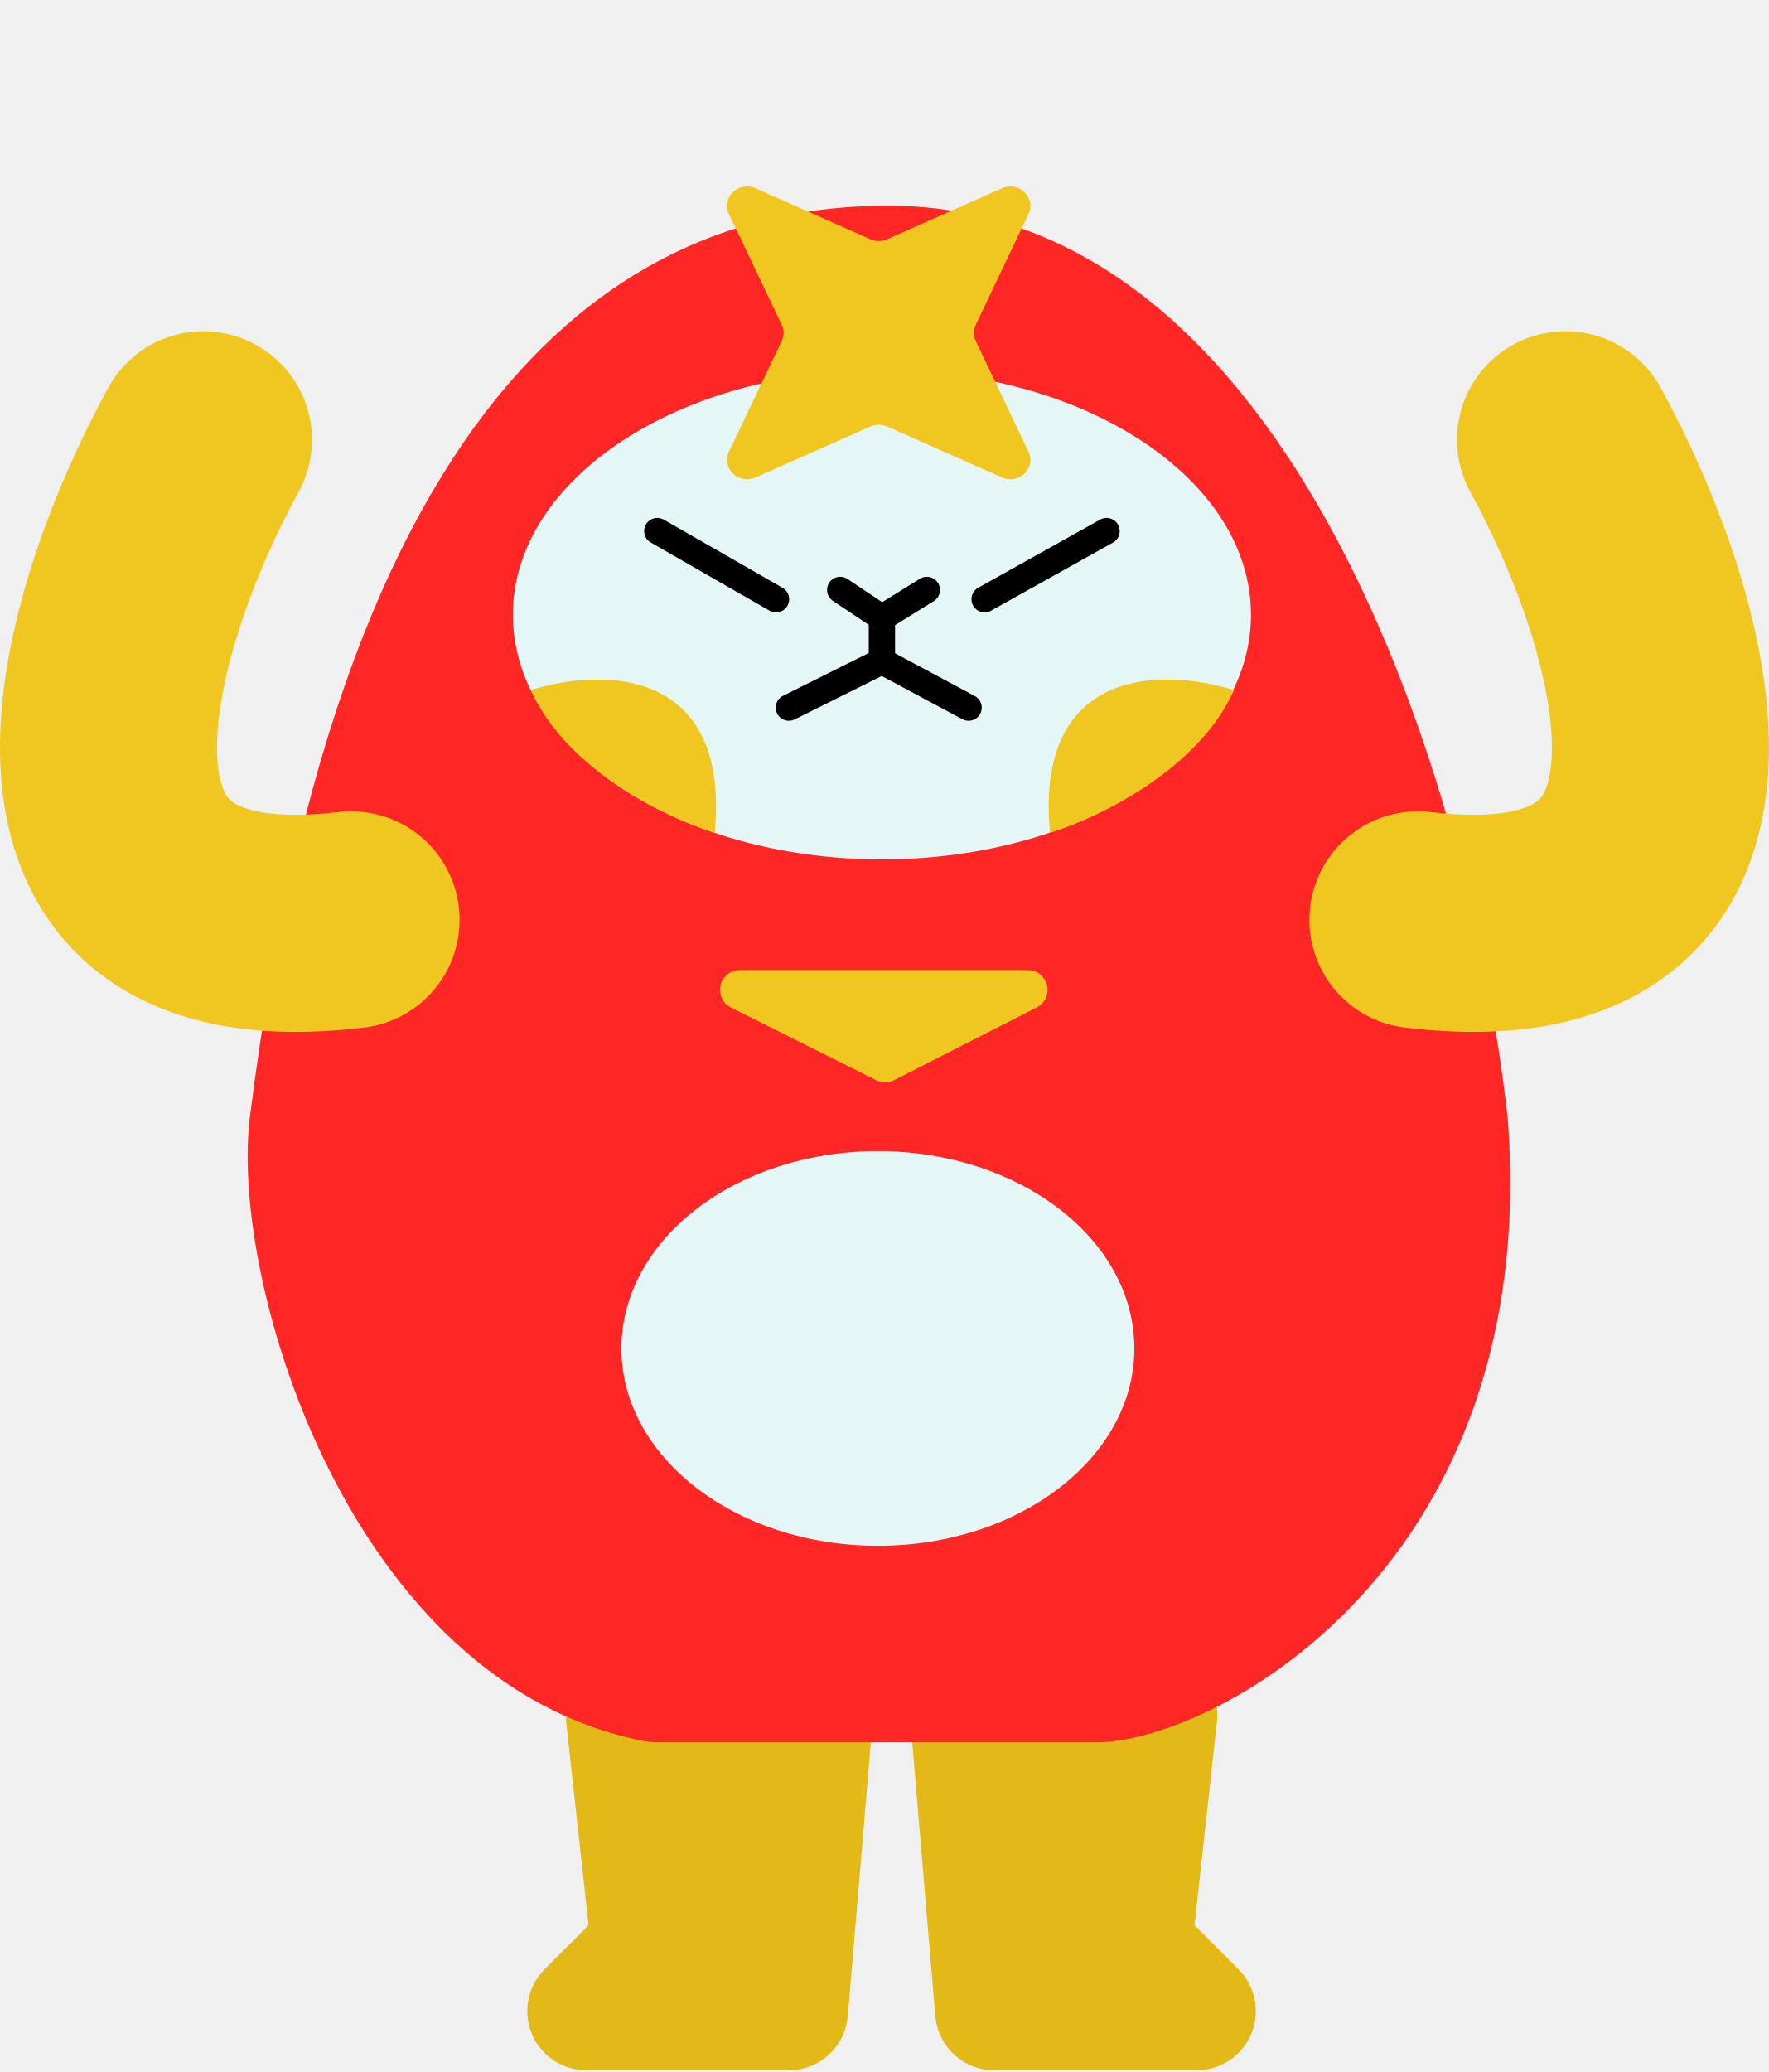
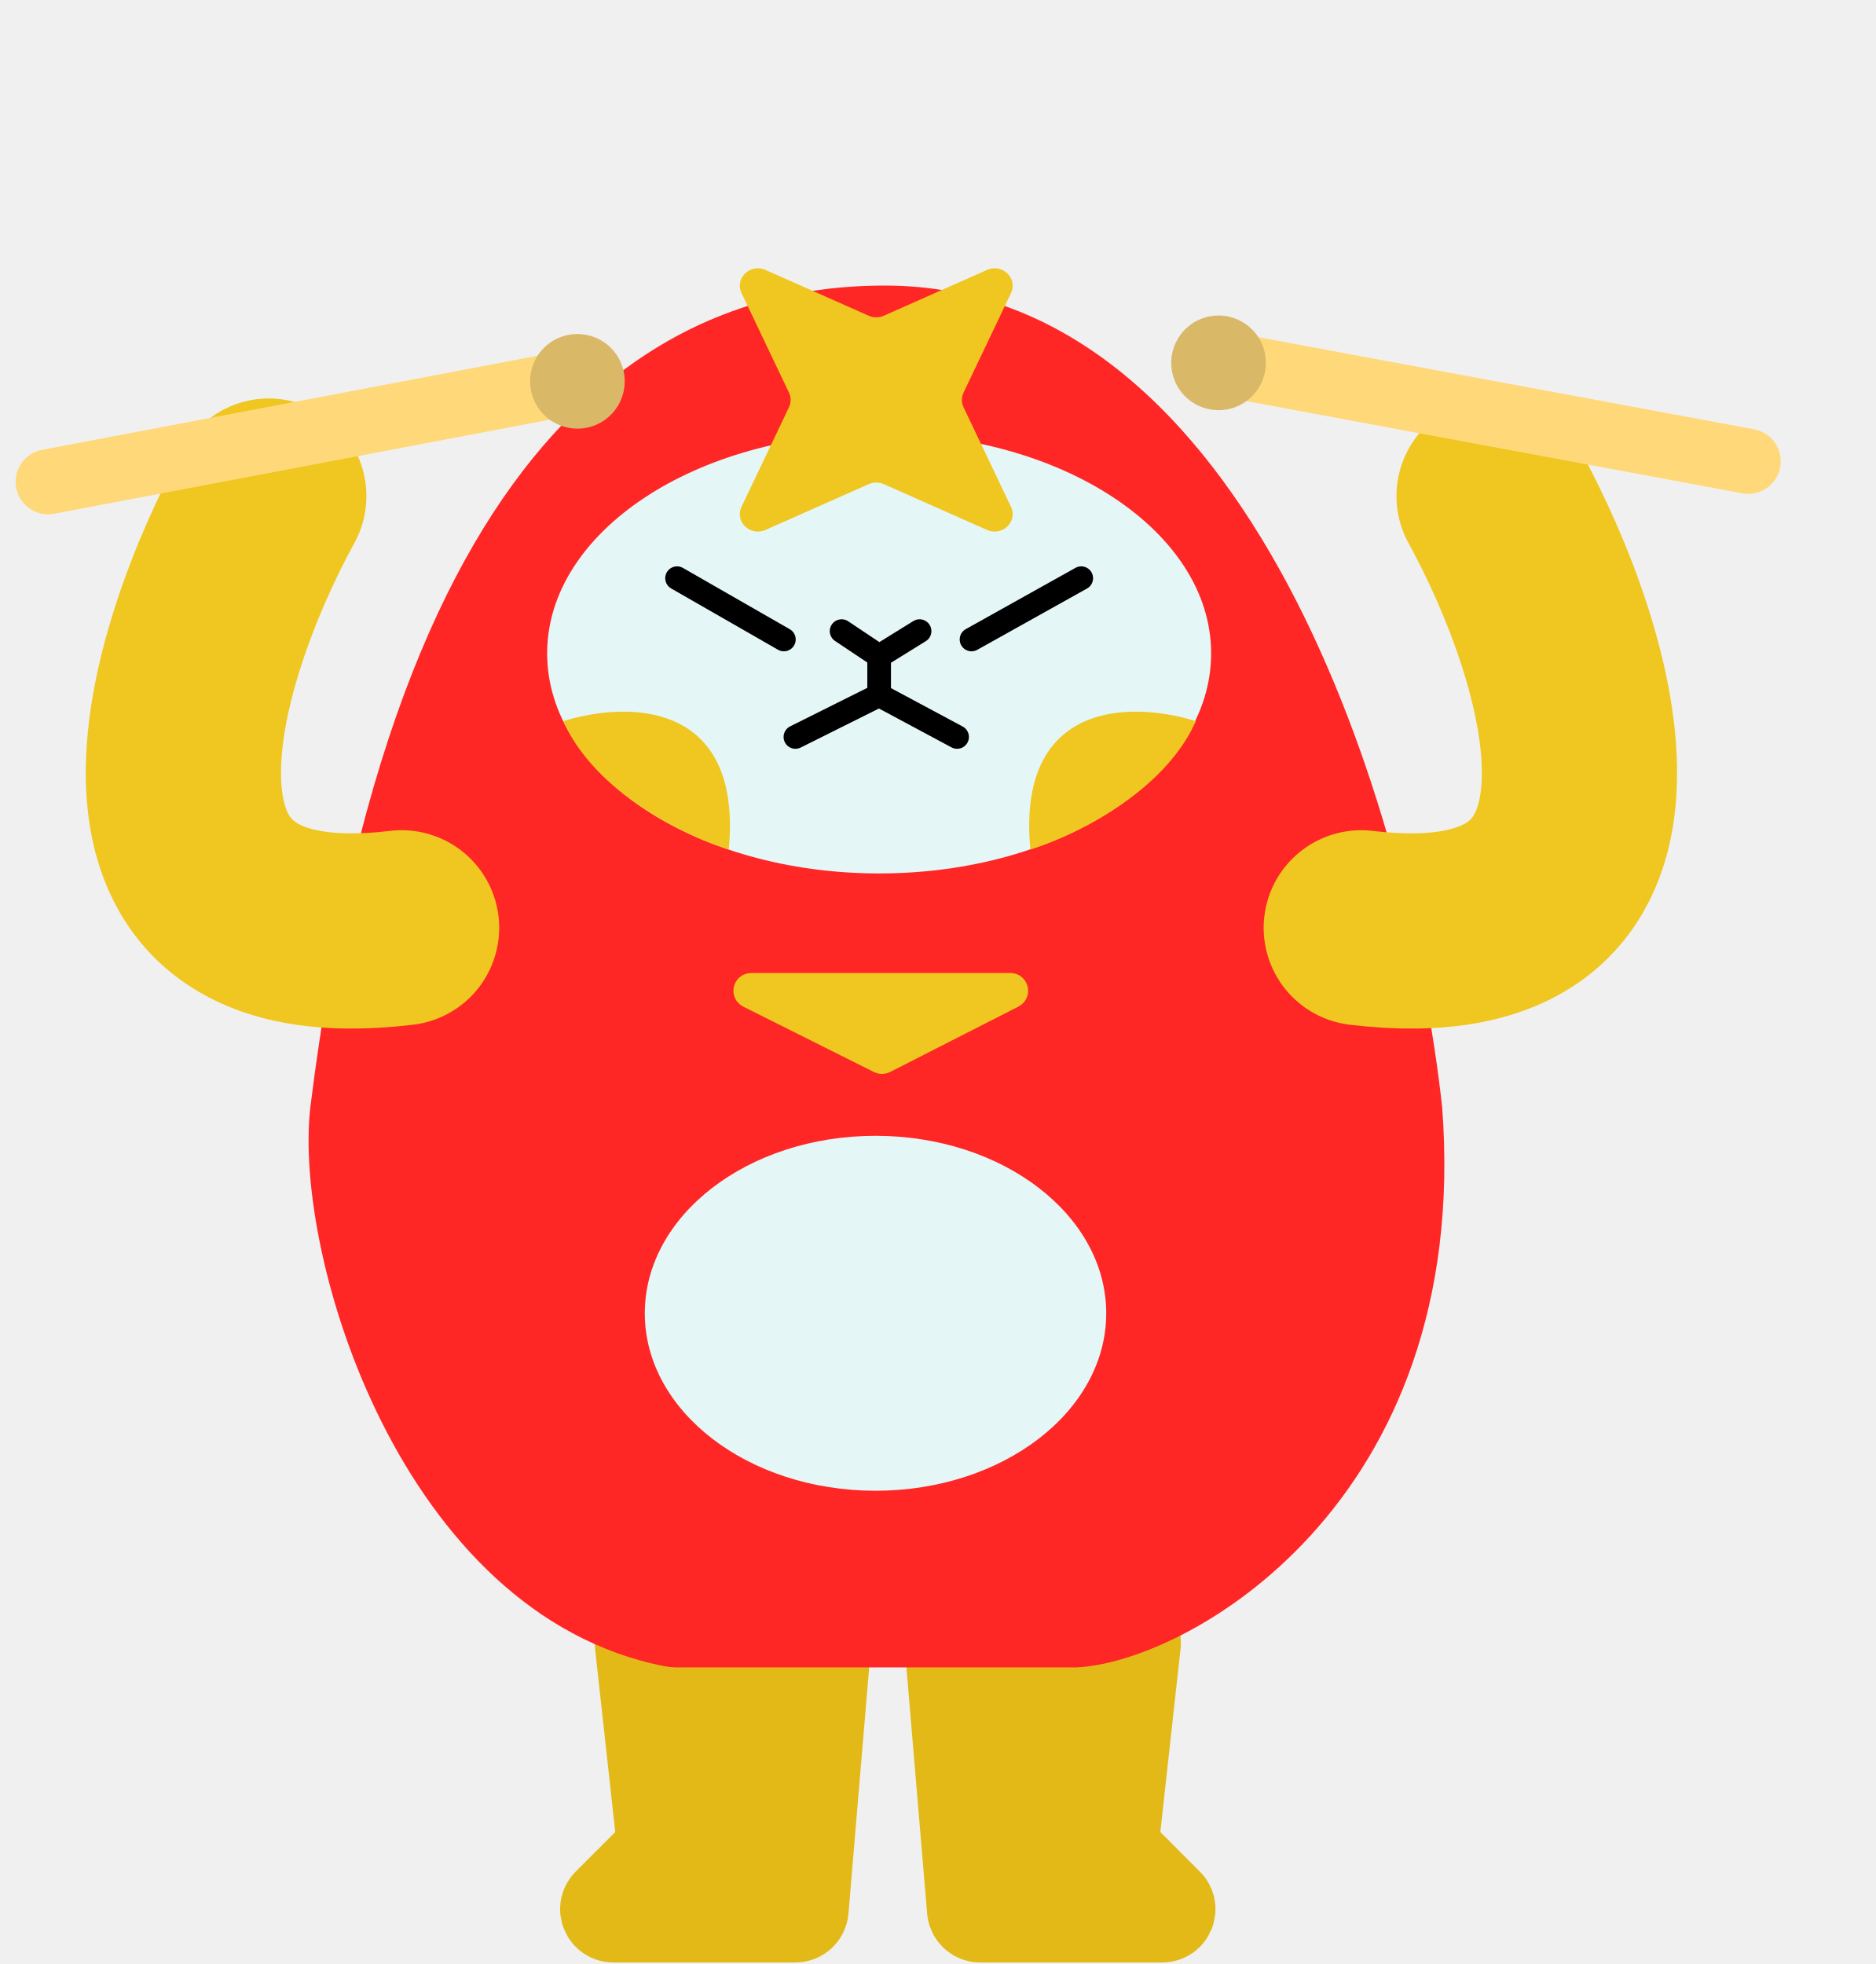
- <svg xmlns="http://www.w3.org/2000/svg" width="269" height="315" viewBox="0 0 269 315" fill="none">
-   <path d="M97.824 295.153L94.034 260.766C93.969 260.174 94.432 259.656 95.028 259.656H123.752C124.338 259.656 124.798 260.157 124.749 260.74L120.952 305.824C120.908 306.342 120.475 306.74 119.956 306.74H89.188C88.297 306.74 87.85 305.663 88.48 305.033L97.538 295.97C97.752 295.755 97.858 295.455 97.824 295.153Z" fill="#E2B917" stroke="#E2B917" stroke-width="16" stroke-linecap="round" />
-   <path d="M173.329 295.153L177.119 260.766C177.184 260.174 176.721 259.656 176.125 259.656H147.401C146.815 259.656 146.355 260.157 146.404 260.74L150.201 305.824C150.245 306.342 150.678 306.74 151.197 306.74H181.966C182.856 306.74 183.303 305.663 182.673 305.033L173.615 295.97C173.401 295.755 173.296 295.455 173.329 295.153Z" fill="#E2B917" stroke="#E2B917" stroke-width="16" stroke-linecap="round" />
-   <path d="M97.849 264.154C53.767 255.433 35.556 195.254 38.46 170.198C53.686 47.781 104.343 31.772 135.088 31.772C196.091 31.772 223.257 119.661 228.788 170.198C233.864 237.245 185.355 263.737 167.298 264.365H145.825H125.328H100.111C99.355 264.365 98.591 264.301 97.849 264.154Z" fill="#FF2626" stroke="#FF2626" />
-   <ellipse cx="134.112" cy="93.452" rx="56.122" ry="37.196" fill="#E5F6F7" />
-   <path d="M99.951 80.739L118.008 91.097M168.274 80.739L149.729 91.097" stroke="black" stroke-width="4" stroke-linecap="round" />
-   <path d="M127.768 89.685L134.112 93.922M134.112 93.922L140.945 89.685M134.112 93.922V100.514M134.112 100.514L119.96 107.577M134.112 100.514L147.289 107.577" stroke="black" stroke-width="4" stroke-linecap="round" />
-   <path d="M110.845 32.535C109.661 30.051 112.32 27.486 114.895 28.628L132.349 36.371C133.158 36.731 134.09 36.731 134.9 36.371L152.354 28.628C154.929 27.486 157.588 30.051 156.403 32.535L148.378 49.375C148.005 50.156 148.005 51.055 148.378 51.836L156.403 68.675C157.588 71.16 154.929 73.725 152.354 72.582L134.9 64.839C134.09 64.48 133.158 64.48 132.349 64.839L114.895 72.582C112.32 73.725 109.661 71.16 110.845 68.675L118.871 51.836C119.243 51.055 119.243 50.156 118.871 49.375L110.845 32.535Z" fill="#F0C620" />
-   <path d="M134.149 162.438L112.034 151.375C111.09 150.903 111.426 149.481 112.481 149.481H156.302C157.353 149.481 157.692 150.895 156.756 151.372L135.05 162.435C134.767 162.579 134.433 162.581 134.149 162.438Z" fill="#F0C620" stroke="#F0C620" stroke-width="4" stroke-linecap="round" />
-   <path d="M81.406 105.222C91.492 102.241 110.199 101.833 108.247 125.939C100.927 123.585 86.774 116.523 81.406 105.222Z" fill="#F0C620" stroke="#F0C620" stroke-linecap="round" />
-   <path d="M186.96 105.222C176.874 102.241 158.167 101.833 160.119 125.939C167.439 123.585 181.592 116.523 186.96 105.222Z" fill="#F0C620" stroke="#F0C620" stroke-linecap="round" />
-   <ellipse cx="133.499" cy="205" rx="39" ry="30" fill="#E5F6F7" />
-   <path d="M30.938 66.859C16.134 93.853 -0.101 146.242 53.387 139.838" stroke="#F0C620" stroke-width="33" stroke-linecap="round" />
-   <path d="M238.061 66.859C252.864 93.853 269.099 146.242 215.612 139.838" stroke="#F0C620" stroke-width="33" stroke-linecap="round" />
+ <svg xmlns="http://www.w3.org/2000/svg" width="317" height="332" viewBox="0 0 317 332" fill="none">
+   <path d="M112.325 312.154L108.535 277.766C108.469 277.174 108.933 276.657 109.529 276.657H138.253C138.838 276.657 139.299 277.157 139.25 277.741L135.453 322.824C135.409 323.342 134.976 323.74 134.456 323.74H103.688C102.798 323.74 102.351 322.663 102.981 322.033L112.038 312.97C112.253 312.755 112.358 312.455 112.325 312.154Z" fill="#E2B917" stroke="#E2B917" stroke-width="16" stroke-linecap="round" />
+   <path d="M187.829 312.154L191.62 277.766C191.685 277.174 191.221 276.657 190.626 276.657H161.901C161.316 276.657 160.856 277.157 160.905 277.741L164.702 322.824C164.745 323.342 165.178 323.74 165.698 323.74H196.466C197.357 323.74 197.803 322.663 197.174 322.033L188.116 312.97C187.902 312.755 187.796 312.455 187.829 312.154Z" fill="#E2B917" stroke="#E2B917" stroke-width="16" stroke-linecap="round" />
+   <path d="M112.35 281.155C68.268 272.433 50.057 212.254 52.961 187.198C68.187 64.781 118.844 48.772 149.589 48.772C210.592 48.772 237.758 136.662 243.289 187.198C248.365 254.245 199.856 280.737 181.799 281.365H160.326H139.829H114.612C113.856 281.365 113.092 281.301 112.35 281.155Z" fill="#FF2626" stroke="#FF2626" />
+   <ellipse cx="148.613" cy="110.452" rx="56.122" ry="37.196" fill="#E5F6F7" />
+   <path d="M114.452 97.739L132.508 108.097M182.775 97.739L164.23 108.097" stroke="black" stroke-width="4" stroke-linecap="round" />
+   <path d="M142.269 106.685L148.613 110.922M148.613 110.922L155.446 106.685M148.613 110.922V117.514M148.613 117.514L134.461 124.577M148.613 117.514L161.79 124.577" stroke="black" stroke-width="4" stroke-linecap="round" />
+   <path d="M125.346 49.536C124.162 47.051 126.82 44.486 129.395 45.629L146.849 53.372C147.659 53.731 148.591 53.731 149.401 53.372L166.855 45.629C169.43 44.486 172.088 47.051 170.904 49.536L162.879 66.375C162.506 67.156 162.506 68.055 162.879 68.836L170.904 85.675C172.088 88.16 169.43 90.725 166.855 89.583L149.401 81.84C148.591 81.48 147.659 81.48 146.849 81.84L129.395 89.583C126.82 90.725 124.162 88.16 125.346 85.676L133.372 68.836C133.744 68.055 133.744 67.156 133.372 66.375L125.346 49.536Z" fill="#F0C620" />
+   <path d="M148.65 179.438L126.535 168.375C125.591 167.903 125.927 166.481 126.982 166.481H170.802C171.853 166.481 172.193 167.895 171.256 168.372L149.551 179.435C149.268 179.579 148.934 179.581 148.65 179.438Z" fill="#F0C620" stroke="#F0C620" stroke-width="4" stroke-linecap="round" />
+   <path d="M95.907 122.222C105.993 119.241 124.7 118.833 122.748 142.939C115.428 140.585 101.275 133.523 95.907 122.222Z" fill="#F0C620" stroke="#F0C620" stroke-linecap="round" />
+   <path d="M201.461 122.222C191.375 119.241 172.668 118.833 174.62 142.939C181.94 140.585 196.093 133.523 201.461 122.222Z" fill="#F0C620" stroke="#F0C620" stroke-linecap="round" />
+   <ellipse cx="148" cy="222" rx="39" ry="30" fill="#E5F6F7" />
+   <path d="M45.438 83.859C30.635 110.853 14.4 163.242 67.887 156.838" stroke="#F0C620" stroke-width="33" stroke-linecap="round" />
+   <path d="M252.562 83.859C267.365 110.853 283.6 163.242 230.113 156.838" stroke="#F0C620" stroke-width="33" stroke-linecap="round" />
+   <g clip-path="url(#clip0_359_68)">
+     <path d="M295.521 77.978L205.989 61.338" stroke="#FFD979" stroke-width="11" stroke-linecap="round" />
+     <path d="M213.48 58.531C211.93 54.393 207.319 52.296 203.182 53.846C199.044 55.397 196.947 60.008 198.497 64.145C200.048 68.282 204.659 70.379 208.796 68.829C212.933 67.279 215.03 62.668 213.48 58.531Z" fill="#D9B967" />
+   </g>
+   <g clip-path="url(#clip1_359_68)">
+     <path d="M8.139 81.442L97.608 64.461" stroke="#FFD979" stroke-width="11" stroke-linecap="round" />
+     <path d="M91.646 69.795C94.592 73.088 99.649 73.369 102.942 70.423C106.235 67.477 106.516 62.419 103.57 59.127C100.624 55.834 95.566 55.553 92.273 58.499C88.981 61.445 88.7 66.502 91.646 69.795Z" fill="#D9B967" />
+   </g>
+   <defs>
+     <clipPath id="clip0_359_68">
+       <rect width="102" height="93" fill="white" transform="translate(179 74.5027) rotate(-46.9215)" />
+     </clipPath>
+     <clipPath id="clip1_359_68">
+       <rect width="61" height="92" fill="white" transform="translate(68.5635 20) rotate(48.1811)" />
+     </clipPath>
+   </defs>
</svg>
